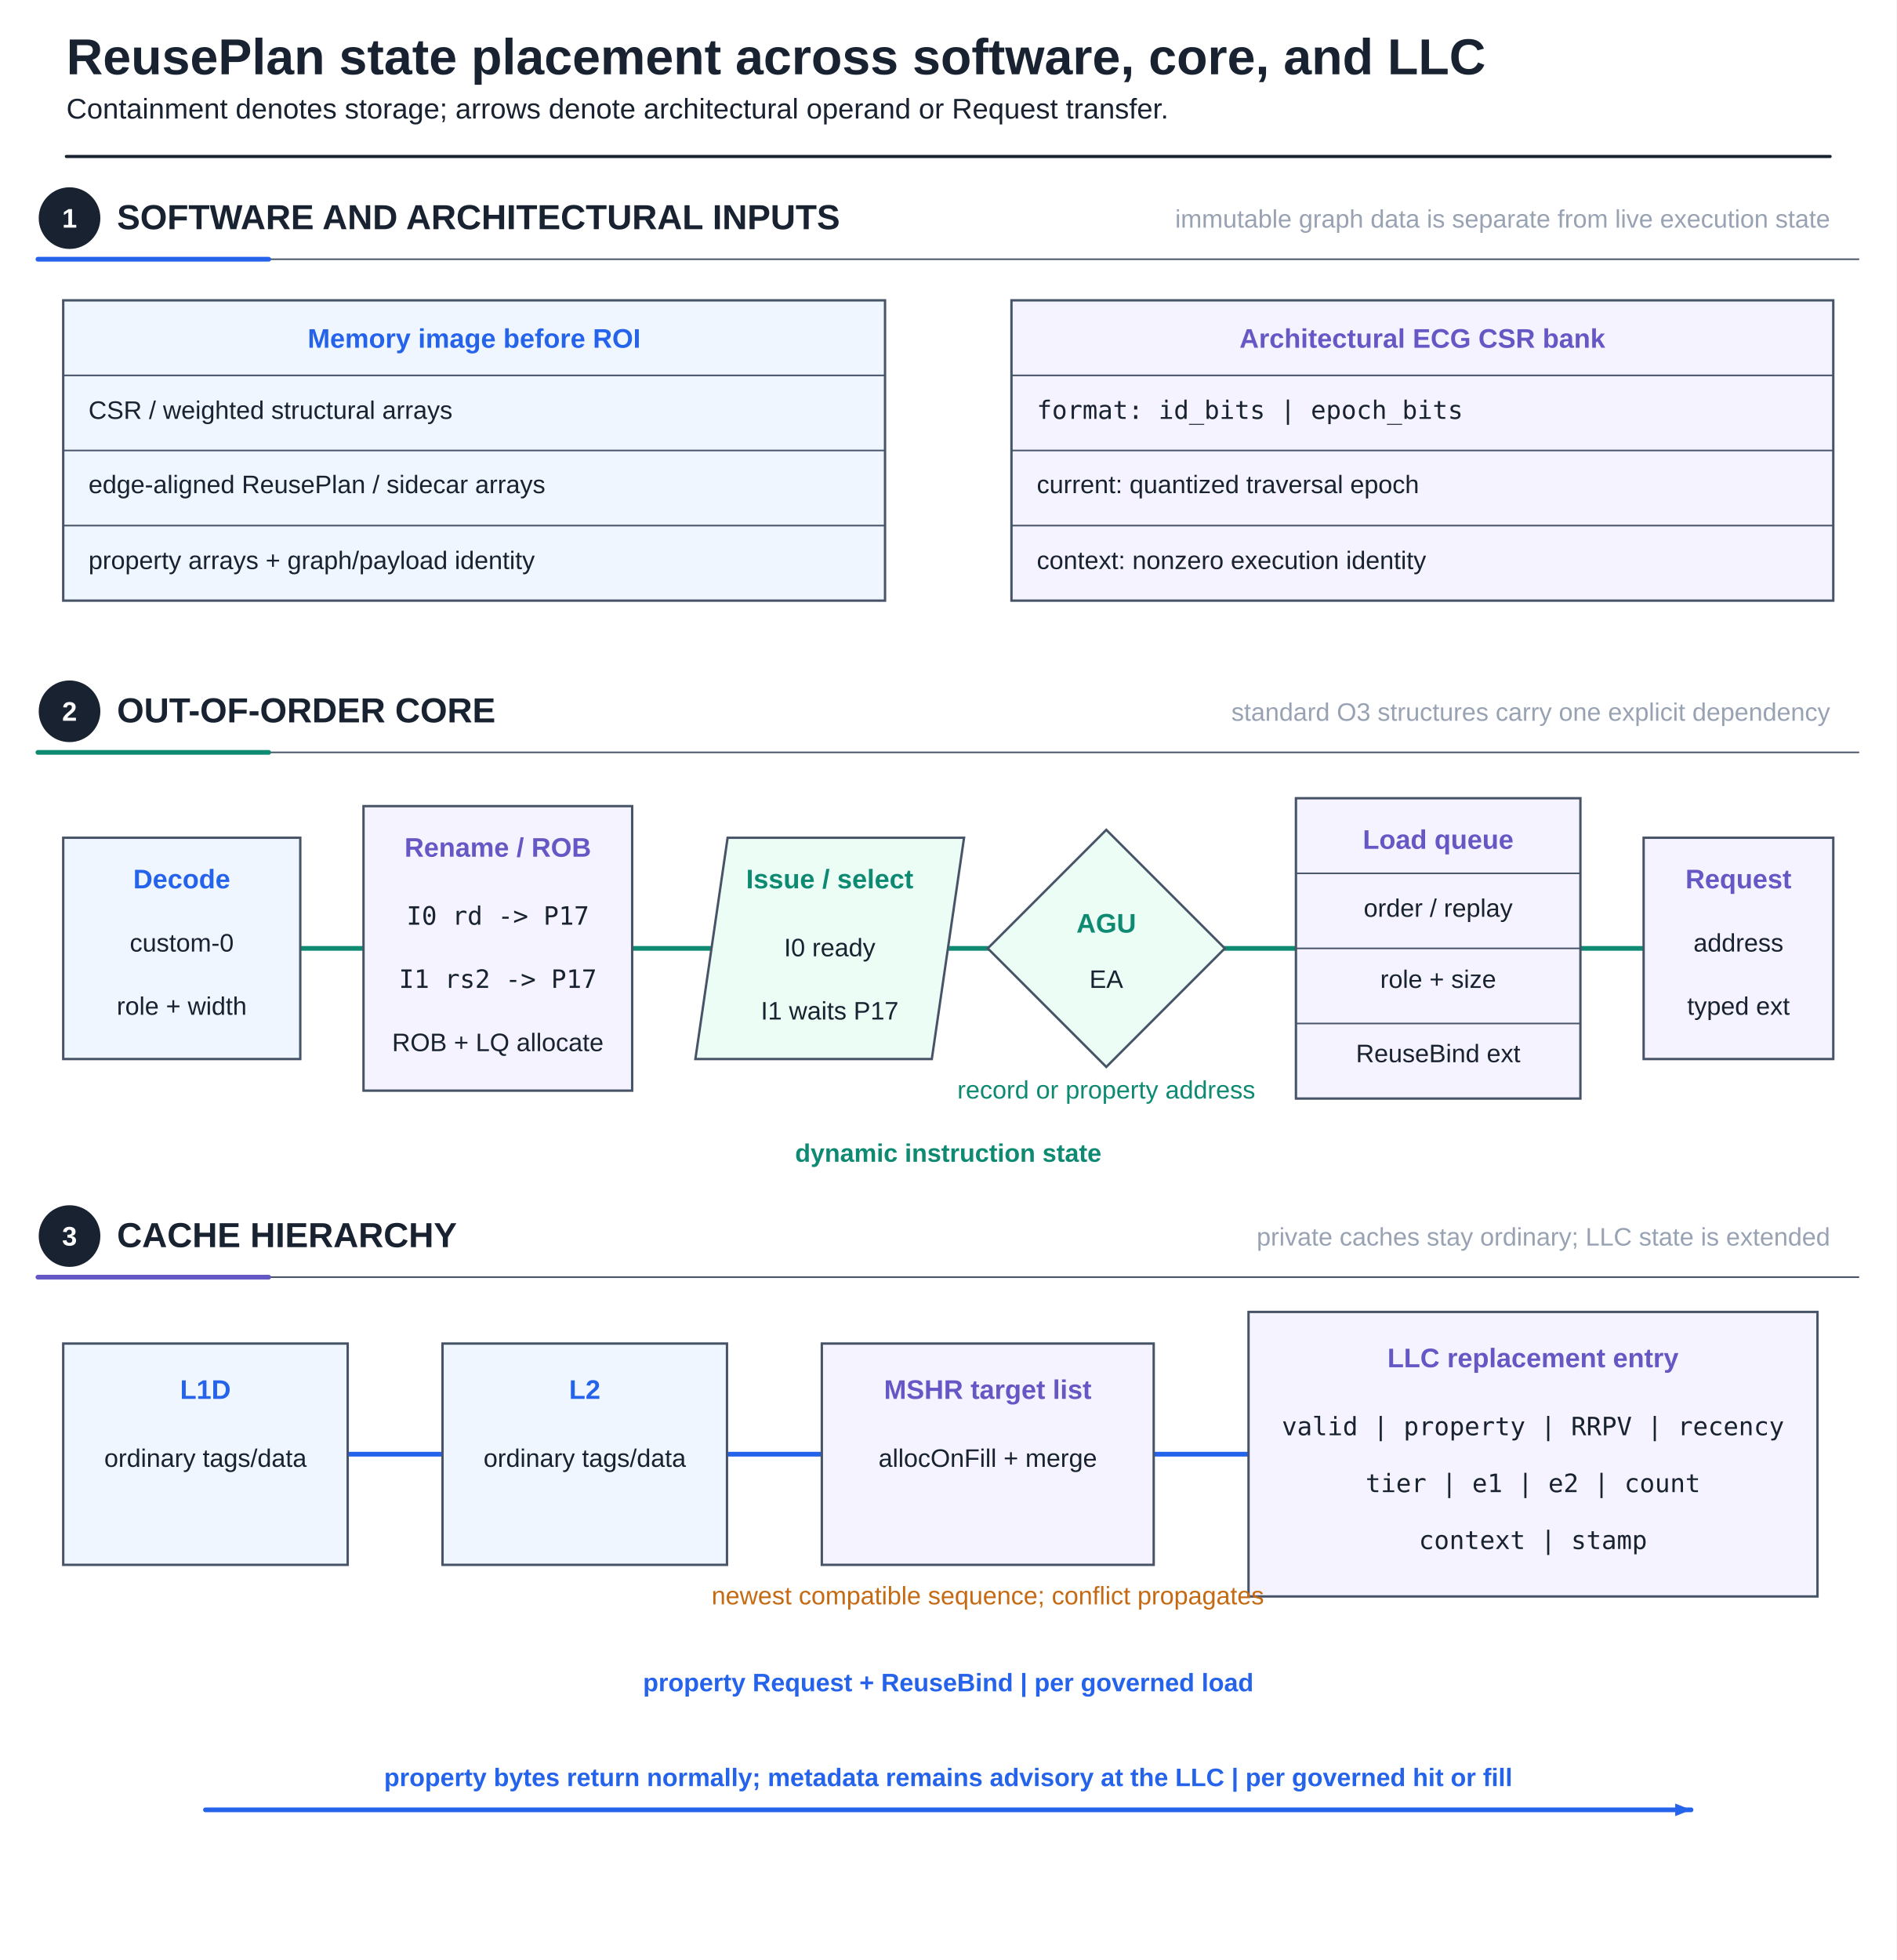
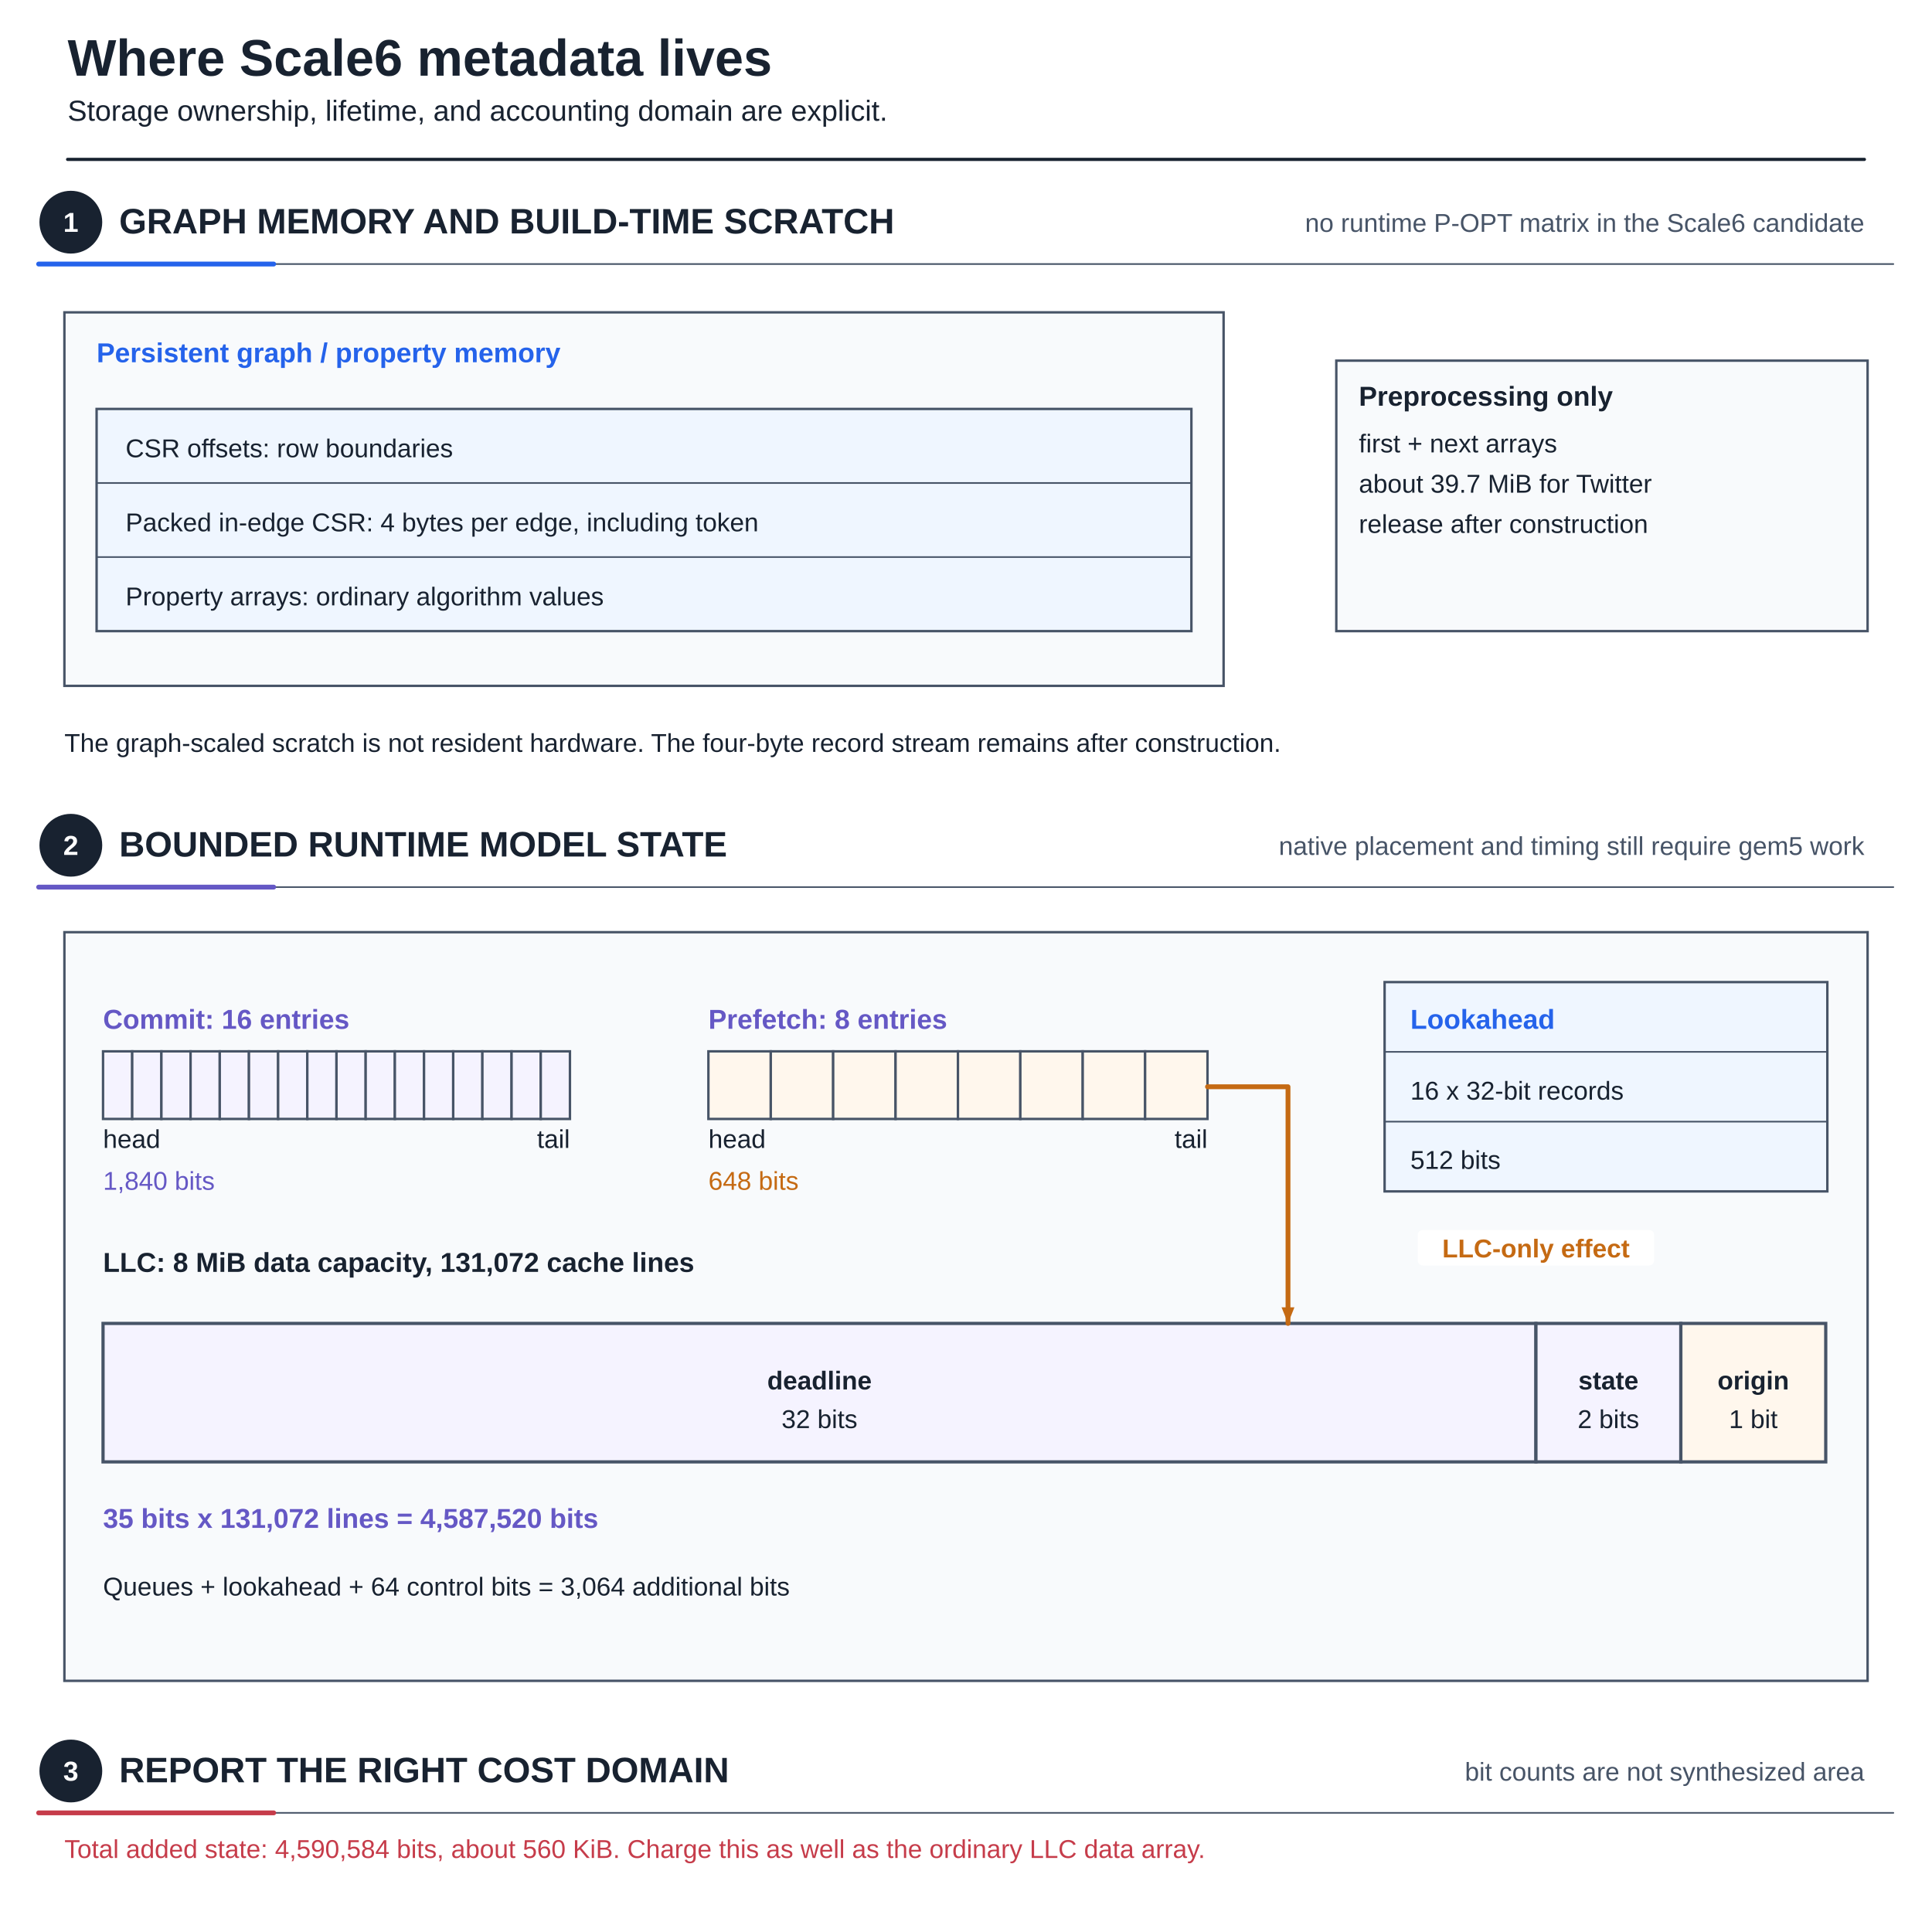
- <svg xmlns="http://www.w3.org/2000/svg" width="1200" height="1240" viewBox="0 0 1200 1240" role="img" aria-labelledby="title desc" fill="#182230" data-figure-schema="ecg-public/v1">
+ <svg xmlns="http://www.w3.org/2000/svg" width="1200" height="1200" viewBox="0 0 1200 1200" role="img" aria-labelledby="title desc" fill="#182230" data-figure-schema="ecg-public/v1">
  <defs>
    <marker id="arrow-blue" viewBox="0 0 10 8" markerWidth="11" markerHeight="8" refX="10" refY="4" orient="auto" markerUnits="userSpaceOnUse">
      <path d="M0 0 L10 4 L0 8 Z" fill="#2563EB" />
    </marker>
    <marker id="arrow-green" viewBox="0 0 10 8" markerWidth="11" markerHeight="8" refX="10" refY="4" orient="auto" markerUnits="userSpaceOnUse">
      <path d="M0 0 L10 4 L0 8 Z" fill="#0F8A72" />
    </marker>
    <marker id="arrow-amber" viewBox="0 0 10 8" markerWidth="11" markerHeight="8" refX="10" refY="4" orient="auto" markerUnits="userSpaceOnUse">
      <path d="M0 0 L10 4 L0 8 Z" fill="#C56A13" />
    </marker>
    <marker id="arrow-red" viewBox="0 0 10 8" markerWidth="11" markerHeight="8" refX="10" refY="4" orient="auto" markerUnits="userSpaceOnUse">
      <path d="M0 0 L10 4 L0 8 Z" fill="#C63C4A" />
    </marker>
    <marker id="arrow-purple" viewBox="0 0 10 8" markerWidth="11" markerHeight="8" refX="10" refY="4" orient="auto" markerUnits="userSpaceOnUse">
      <path d="M0 0 L10 4 L0 8 Z" fill="#6558C5" />
    </marker>
    <marker id="arrow-gray" viewBox="0 0 10 8" markerWidth="11" markerHeight="8" refX="10" refY="4" orient="auto" markerUnits="userSpaceOnUse">
      <path d="M0 0 L10 4 L0 8 Z" fill="#98A2B3" />
    </marker>
    <marker id="arrow-ink" viewBox="0 0 10 8" markerWidth="11" markerHeight="8" refX="10" refY="4" orient="auto" markerUnits="userSpaceOnUse">
      <path d="M0 0 L10 4 L0 8 Z" fill="#182230" />
    </marker>
    <style>
      :root { color-scheme: light dark; }
      @media (prefers-color-scheme: dark) {
        [fill="#FFFFFF"]{fill:#111827}[stroke="#FFFFFF"]{stroke:#111827}
        [fill="#F8FAFC"]{fill:#172033}[stroke="#F8FAFC"]{stroke:#172033}
        [fill="#EFF6FF"]{fill:#172554}[stroke="#EFF6FF"]{stroke:#172554}
        [fill="#ECFDF5"]{fill:#073B34}[stroke="#ECFDF5"]{stroke:#073B34}
        [fill="#FFF7ED"]{fill:#422A12}[stroke="#FFF7ED"]{stroke:#422A12}
        [fill="#FFF1F2"]{fill:#421B22}[stroke="#FFF1F2"]{stroke:#421B22}
        [fill="#F5F3FF"]{fill:#292349}[stroke="#F5F3FF"]{stroke:#292349}
        [fill="#182230"]{fill:#F8FAFC}[stroke="#182230"]{stroke:#F8FAFC}
        [fill="#475467"]{fill:#94A3B8}[stroke="#475467"]{stroke:#94A3B8}
        [fill="#98A2B3"]{fill:#A8B0BF}[stroke="#98A2B3"]{stroke:#A8B0BF}
        [fill="#2563EB"]{fill:#7FB0FF}[stroke="#2563EB"]{stroke:#7FB0FF}
        [fill="#0F8A72"]{fill:#5ED0B0}[stroke="#0F8A72"]{stroke:#5ED0B0}
        [fill="#C56A13"]{fill:#F0B36A}[stroke="#C56A13"]{stroke:#F0B36A}
        [fill="#6558C5"]{fill:#ADA4FF}[stroke="#6558C5"]{stroke:#ADA4FF}
        [fill="#C63C4A"]{fill:#F48B98}[stroke="#C63C4A"]{stroke:#F48B98}
      }
      .sans{font-family:"Liberation Sans","DejaVu Sans",Arial,sans-serif}
      .mono{font-family:"DejaVu Sans Mono","Liberation Mono",Consolas,monospace}
      .title{font-size:32px;font-weight:700}
      .subtitle{font-size:18px}
      .heading{font-size:22px;font-weight:700}
      .label{font-size:17px;font-weight:700}
      .body{font-size:16px}
</style>
  </defs>
-   <rect x="0" y="0" width="1200" height="1240" fill="#FFFFFF" />
-   <text x="42" y="47" text-anchor="start" class="sans title" fill="#182230" font-weight="700">ReusePlan state placement across software, core, and LLC</text>
-   <text x="42" y="75" text-anchor="start" class="sans subtitle" fill="#182230">Containment denotes storage; arrows denote architectural operand or Request transfer.</text>
+   <rect x="0" y="0" width="1200" height="1200" fill="#FFFFFF" />
+   <text x="42" y="47" text-anchor="start" class="sans title" fill="#182230" font-weight="700">Where Scale6 metadata lives</text>
+   <text x="42" y="75" text-anchor="start" class="sans subtitle" fill="#182230">Storage ownership, lifetime, and accounting domain are explicit.</text>
  <line x1="42" y1="99" x2="1158" y2="99" stroke="#182230" stroke-width="2" stroke-linecap="round" vector-effect="non-scaling-stroke" />
  <circle cx="44" cy="138" r="19" fill="#182230" stroke="#182230" stroke-width="1" />
  <text x="44" y="144" text-anchor="middle" class="sans label" fill="#FFFFFF" font-weight="700">1</text>
-   <text x="74" y="145" text-anchor="start" class="sans heading" fill="#182230" font-weight="700">SOFTWARE AND ARCHITECTURAL INPUTS</text>
-   <text x="1158" y="144" text-anchor="end" class="sans body" fill="#98A2B3">immutable graph data is separate from live execution state</text>
+   <text x="74" y="145" text-anchor="start" class="sans heading" fill="#182230" font-weight="700">GRAPH MEMORY AND BUILD-TIME SCRATCH</text>
+   <text x="1158" y="144" text-anchor="end" class="sans body" fill="#475467">no runtime P-OPT matrix in the Scale6 candidate</text>
  <line x1="24" y1="164" x2="1176" y2="164" stroke="#475467" stroke-width="1" stroke-linecap="round" vector-effect="non-scaling-stroke" />
  <line x1="24" y1="164" x2="170" y2="164" stroke="#2563EB" stroke-width="3" stroke-linecap="round" vector-effect="non-scaling-stroke" />
-   <rect x="40" y="190" width="520" height="190" rx="0" fill="#EFF6FF" stroke="#475467" stroke-width="1.5" data-shape="rect" data-x="40" data-y="190" data-width="520" data-height="190" />
-   <line x1="40" y1="237.5" x2="560" y2="237.5" stroke="#475467" stroke-width="1" stroke-linecap="round" vector-effect="non-scaling-stroke" />
-   <line x1="40" y1="285.0" x2="560" y2="285.0" stroke="#475467" stroke-width="1" stroke-linecap="round" vector-effect="non-scaling-stroke" />
-   <line x1="40" y1="332.5" x2="560" y2="332.5" stroke="#475467" stroke-width="1" stroke-linecap="round" vector-effect="non-scaling-stroke" />
-   <text x="300" y="220" text-anchor="middle" class="sans label" fill="#2563EB" font-weight="700">Memory image before ROI</text>
-   <text x="56" y="265" text-anchor="start" class="sans body" fill="#182230">CSR / weighted structural arrays</text>
-   <text x="56" y="312" text-anchor="start" class="sans body" fill="#182230">edge-aligned ReusePlan / sidecar arrays</text>
-   <text x="56" y="360" text-anchor="start" class="sans body" fill="#182230">property arrays + graph/payload identity</text>
-   <rect x="640" y="190" width="520" height="190" rx="0" fill="#F5F3FF" stroke="#475467" stroke-width="1.5" data-shape="rect" data-x="640" data-y="190" data-width="520" data-height="190" />
-   <line x1="640" y1="237.5" x2="1160" y2="237.5" stroke="#475467" stroke-width="1" stroke-linecap="round" vector-effect="non-scaling-stroke" />
-   <line x1="640" y1="285.0" x2="1160" y2="285.0" stroke="#475467" stroke-width="1" stroke-linecap="round" vector-effect="non-scaling-stroke" />
-   <line x1="640" y1="332.5" x2="1160" y2="332.5" stroke="#475467" stroke-width="1" stroke-linecap="round" vector-effect="non-scaling-stroke" />
-   <text x="900" y="220" text-anchor="middle" class="sans label" fill="#6558C5" font-weight="700">Architectural ECG CSR bank</text>
-   <text x="656" y="265" text-anchor="start" class="mono body" fill="#182230">format: id_bits | epoch_bits</text>
-   <text x="656" y="312" text-anchor="start" class="sans body" fill="#182230">current: quantized traversal epoch</text>
-   <text x="656" y="360" text-anchor="start" class="sans body" fill="#182230">context: nonzero execution identity</text>
-   <circle cx="44" cy="450" r="19" fill="#182230" stroke="#182230" stroke-width="1" />
-   <text x="44" y="456" text-anchor="middle" class="sans label" fill="#FFFFFF" font-weight="700">2</text>
-   <text x="74" y="457" text-anchor="start" class="sans heading" fill="#182230" font-weight="700">OUT-OF-ORDER CORE</text>
-   <text x="1158" y="456" text-anchor="end" class="sans body" fill="#98A2B3">standard O3 structures carry one explicit dependency</text>
-   <line x1="24" y1="476" x2="1176" y2="476" stroke="#475467" stroke-width="1" stroke-linecap="round" vector-effect="non-scaling-stroke" />
-   <line x1="24" y1="476" x2="170" y2="476" stroke="#0F8A72" stroke-width="3" stroke-linecap="round" vector-effect="non-scaling-stroke" />
-   <path d="M50 600 L1135 600" fill="none" stroke="#0F8A72" stroke-width="3" stroke-linecap="round" stroke-linejoin="round" vector-effect="non-scaling-stroke" marker-end="url(#arrow-green)" data-flow-kind="control" data-flow-underlay="true" data-flow-label="dynamic instruction state" />
-   <rect x="481.00" y="718.00" width="238.00" height="22" rx="3" fill="#FFFFFF" fill-opacity="0.96" data-label-background="true" />
-   <text x="600" y="735" text-anchor="middle" class="sans body" fill="#0F8A72" font-weight="700">dynamic instruction state</text>
-   <rect x="40" y="530" width="150" height="140" rx="0" fill="#EFF6FF" stroke="#475467" stroke-width="1.5" data-shape="rect" data-x="40" data-y="530" data-width="150" data-height="140" />
-   <text x="115" y="562" text-anchor="middle" class="sans label" fill="#2563EB" font-weight="700">Decode</text>
-   <text x="115" y="602" text-anchor="middle" class="sans body" fill="#182230">custom-0</text>
-   <text x="115" y="642" text-anchor="middle" class="sans body" fill="#182230">role + width</text>
-   <rect x="230" y="510" width="170" height="180" rx="0" fill="#F5F3FF" stroke="#475467" stroke-width="1.5" data-shape="rect" data-x="230" data-y="510" data-width="170" data-height="180" />
-   <text x="315" y="542" text-anchor="middle" class="sans label" fill="#6558C5" font-weight="700">Rename / ROB</text>
-   <text x="315" y="585" text-anchor="middle" class="mono body" fill="#182230">I0 rd -&gt; P17</text>
-   <text x="315" y="625" text-anchor="middle" class="mono body" fill="#182230">I1 rs2 -&gt; P17</text>
-   <text x="315" y="665" text-anchor="middle" class="sans body" fill="#182230">ROB + LQ allocate</text>
-   <polygon points="460.4,530 610,530 589.6,670 440,670" fill="#ECFDF5" stroke="#475467" stroke-width="1.5" data-shape="queue" data-x="440" data-y="530" data-width="170" data-height="140" />
-   <text x="525" y="562" text-anchor="middle" class="sans label" fill="#0F8A72" font-weight="700">Issue / select</text>
-   <text x="525" y="605" text-anchor="middle" class="sans body" fill="#182230">I0 ready</text>
-   <text x="525" y="645" text-anchor="middle" class="sans body" fill="#182230">I1 waits P17</text>
-   <polygon points="700,525.0 775.0,600 700,675.0 625.0,600" fill="#ECFDF5" stroke="#475467" stroke-width="1.5" data-shape="diamond" data-cx="700" data-cy="600" data-width="150" data-height="150" />
-   <text x="700" y="590" text-anchor="middle" class="sans label" fill="#0F8A72" font-weight="700">AGU</text>
-   <text x="700" y="625" text-anchor="middle" class="sans body" fill="#182230">EA</text>
-   <text x="700" y="695" text-anchor="middle" class="sans body" fill="#0F8A72">record or property address</text>
-   <rect x="820" y="505" width="180" height="190" rx="0" fill="#F5F3FF" stroke="#475467" stroke-width="1.5" data-shape="rect" data-x="820" data-y="505" data-width="180" data-height="190" />
-   <line x1="820" y1="552.5" x2="1000" y2="552.5" stroke="#475467" stroke-width="1" stroke-linecap="round" vector-effect="non-scaling-stroke" />
-   <line x1="820" y1="600.0" x2="1000" y2="600.0" stroke="#475467" stroke-width="1" stroke-linecap="round" vector-effect="non-scaling-stroke" />
-   <line x1="820" y1="647.5" x2="1000" y2="647.5" stroke="#475467" stroke-width="1" stroke-linecap="round" vector-effect="non-scaling-stroke" />
-   <text x="910" y="537" text-anchor="middle" class="sans label" fill="#6558C5" font-weight="700">Load queue</text>
-   <text x="910" y="580" text-anchor="middle" class="sans body" fill="#182230">order / replay</text>
-   <text x="910" y="625" text-anchor="middle" class="sans body" fill="#182230">role + size</text>
-   <text x="910" y="672" text-anchor="middle" class="sans body" fill="#182230">ReuseBind ext</text>
-   <rect x="1040" y="530" width="120" height="140" rx="0" fill="#F5F3FF" stroke="#475467" stroke-width="1.5" data-shape="rect" data-x="1040" data-y="530" data-width="120" data-height="140" />
-   <text x="1100" y="562" text-anchor="middle" class="sans label" fill="#6558C5" font-weight="700">Request</text>
-   <text x="1100" y="602" text-anchor="middle" class="sans body" fill="#182230">address</text>
-   <text x="1100" y="642" text-anchor="middle" class="sans body" fill="#182230">typed ext</text>
-   <circle cx="44" cy="782" r="19" fill="#182230" stroke="#182230" stroke-width="1" />
-   <text x="44" y="788" text-anchor="middle" class="sans label" fill="#FFFFFF" font-weight="700">3</text>
-   <text x="74" y="789" text-anchor="start" class="sans heading" fill="#182230" font-weight="700">CACHE HIERARCHY</text>
-   <text x="1158" y="788" text-anchor="end" class="sans body" fill="#98A2B3">private caches stay ordinary; LLC state is extended</text>
-   <line x1="24" y1="808" x2="1176" y2="808" stroke="#475467" stroke-width="1" stroke-linecap="round" vector-effect="non-scaling-stroke" />
-   <line x1="24" y1="808" x2="170" y2="808" stroke="#6558C5" stroke-width="3" stroke-linecap="round" vector-effect="non-scaling-stroke" />
-   <path d="M60 920 L1130 920" fill="none" stroke="#2563EB" stroke-width="3" stroke-linecap="round" stroke-linejoin="round" vector-effect="non-scaling-stroke" marker-end="url(#arrow-blue)" data-flow-kind="transfer" data-flow-underlay="true" data-flow-label="property Request + ReuseBind" data-flow-cadence="per governed load" />
-   <rect x="376.12" y="1053.00" width="447.76" height="22" rx="3" fill="#FFFFFF" fill-opacity="0.96" data-label-background="true" />
-   <text x="600" y="1070" text-anchor="middle" class="sans body" fill="#2563EB" font-weight="700">property Request + ReuseBind | per governed load</text>
-   <rect x="40" y="850" width="180" height="140" rx="0" fill="#EFF6FF" stroke="#475467" stroke-width="1.5" data-shape="rect" data-x="40" data-y="850" data-width="180" data-height="140" />
-   <text x="130.0" y="885" text-anchor="middle" class="sans label" fill="#2563EB" font-weight="700">L1D</text>
-   <text x="130.0" y="928" text-anchor="middle" class="sans body" fill="#182230">ordinary tags/data</text>
-   <rect x="280" y="850" width="180" height="140" rx="0" fill="#EFF6FF" stroke="#475467" stroke-width="1.5" data-shape="rect" data-x="280" data-y="850" data-width="180" data-height="140" />
-   <text x="370.0" y="885" text-anchor="middle" class="sans label" fill="#2563EB" font-weight="700">L2</text>
-   <text x="370.0" y="928" text-anchor="middle" class="sans body" fill="#182230">ordinary tags/data</text>
-   <rect x="520" y="850" width="210" height="140" rx="0" fill="#F5F3FF" stroke="#475467" stroke-width="1.5" data-shape="rect" data-x="520" data-y="850" data-width="210" data-height="140" />
-   <text x="625.0" y="885" text-anchor="middle" class="sans label" fill="#6558C5" font-weight="700">MSHR target list</text>
-   <text x="625.0" y="928" text-anchor="middle" class="sans body" fill="#182230">allocOnFill + merge</text>
-   <rect x="790" y="830" width="360" height="180" rx="0" fill="#F5F3FF" stroke="#475467" stroke-width="1.5" data-shape="rect" data-x="790" data-y="830" data-width="360" data-height="180" />
-   <text x="970.0" y="865" text-anchor="middle" class="sans label" fill="#6558C5" font-weight="700">LLC replacement entry</text>
-   <text x="970.0" y="908" text-anchor="middle" class="mono body" fill="#182230">valid | property | RRPV | recency</text>
-   <text x="970.0" y="944" text-anchor="middle" class="mono body" fill="#182230">tier | e1 | e2 | count</text>
-   <text x="970.0" y="980" text-anchor="middle" class="mono body" fill="#182230">context | stamp</text>
-   <text x="625" y="1015" text-anchor="middle" class="sans body" fill="#C56A13">newest compatible sequence; conflict propagates</text>
-   <path d="M130 1145 L1070 1145" fill="none" stroke="#2563EB" stroke-width="3" stroke-linecap="round" stroke-linejoin="round" vector-effect="non-scaling-stroke" marker-end="url(#arrow-blue)" data-flow-kind="transfer" data-flow-underlay="false" data-flow-label="property bytes return normally; metadata remains advisory at the LLC" data-flow-cadence="per governed hit or fill" />
-   <rect x="161.80" y="1113.00" width="876.40" height="22" rx="3" fill="#FFFFFF" fill-opacity="0.96" data-label-background="true" />
-   <text x="600" y="1130" text-anchor="middle" class="sans body" fill="#2563EB" font-weight="700">property bytes return normally; metadata remains advisory at the LLC | per governed hit or fill</text>
+   <rect x="40" y="194" width="720" height="232" rx="0" fill="#F8FAFC" stroke="#475467" stroke-width="1.5" data-shape="rect" data-x="40" data-y="194" data-width="720" data-height="232" />
+   <text x="60" y="225" text-anchor="start" class="sans label" fill="#2563EB" font-weight="700">Persistent graph / property memory</text>
+   <rect x="60" y="254" width="680" height="138" rx="0" fill="#EFF6FF" stroke="#475467" stroke-width="1.5" data-shape="rect" data-x="60" data-y="254" data-width="680" data-height="138" />
+   <line x1="60" y1="300.0" x2="740" y2="300.0" stroke="#475467" stroke-width="1" stroke-linecap="round" vector-effect="non-scaling-stroke" />
+   <line x1="60" y1="346.0" x2="740" y2="346.0" stroke="#475467" stroke-width="1" stroke-linecap="round" vector-effect="non-scaling-stroke" />
+   <text x="78" y="284" text-anchor="start" class="sans body" fill="#182230">CSR offsets: row boundaries</text>
+   <text x="78" y="330" text-anchor="start" class="sans body" fill="#182230">Packed in-edge CSR: 4 bytes per edge, including token</text>
+   <text x="78" y="376" text-anchor="start" class="sans body" fill="#182230">Property arrays: ordinary algorithm values</text>
+   <rect x="830" y="224" width="330" height="168" rx="0" fill="#F8FAFC" stroke="#475467" stroke-width="1.5" data-shape="rect" data-x="830" data-y="224" data-width="330" data-height="168" />
+   <text x="844" y="252" text-anchor="start" class="sans label" fill="#182230" font-weight="700">Preprocessing only</text>
+   <text x="844" y="281" text-anchor="start" class="sans body" fill="#182230">first + next arrays</text>
+   <text x="844" y="306" text-anchor="start" class="sans body" fill="#182230">about 39.7 MiB for Twitter</text>
+   <text x="844" y="331" text-anchor="start" class="sans body" fill="#182230">release after construction</text>
+   <text x="40" y="467" text-anchor="start" class="sans body" fill="#182230">The graph-scaled scratch is not resident hardware. The four-byte record stream remains after construction.</text>
+   <circle cx="44" cy="525" r="19" fill="#182230" stroke="#182230" stroke-width="1" />
+   <text x="44" y="531" text-anchor="middle" class="sans label" fill="#FFFFFF" font-weight="700">2</text>
+   <text x="74" y="532" text-anchor="start" class="sans heading" fill="#182230" font-weight="700">BOUNDED RUNTIME MODEL STATE</text>
+   <text x="1158" y="531" text-anchor="end" class="sans body" fill="#475467">native placement and timing still require gem5 work</text>
+   <line x1="24" y1="551" x2="1176" y2="551" stroke="#475467" stroke-width="1" stroke-linecap="round" vector-effect="non-scaling-stroke" />
+   <line x1="24" y1="551" x2="170" y2="551" stroke="#6558C5" stroke-width="3" stroke-linecap="round" vector-effect="non-scaling-stroke" />
+   <rect x="40" y="579" width="1120" height="465" rx="0" fill="#F8FAFC" stroke="#475467" stroke-width="1.5" data-shape="rect" data-x="40" data-y="579" data-width="1120" data-height="465" />
+   <text x="64" y="639" text-anchor="start" class="sans label" fill="#6558C5" font-weight="700">Commit: 16 entries</text>
+   <rect x="64.0" y="653" width="18.125" height="42" rx="0" fill="#F5F3FF" stroke="#475467" stroke-width="1.5" data-shape="rect" data-x="64.0" data-y="653" data-width="18.125" data-height="42" />
+   <rect x="82.125" y="653" width="18.125" height="42" rx="0" fill="#F5F3FF" stroke="#475467" stroke-width="1.5" data-shape="rect" data-x="82.125" data-y="653" data-width="18.125" data-height="42" />
+   <rect x="100.25" y="653" width="18.125" height="42" rx="0" fill="#F5F3FF" stroke="#475467" stroke-width="1.5" data-shape="rect" data-x="100.25" data-y="653" data-width="18.125" data-height="42" />
+   <rect x="118.375" y="653" width="18.125" height="42" rx="0" fill="#F5F3FF" stroke="#475467" stroke-width="1.5" data-shape="rect" data-x="118.375" data-y="653" data-width="18.125" data-height="42" />
+   <rect x="136.5" y="653" width="18.125" height="42" rx="0" fill="#F5F3FF" stroke="#475467" stroke-width="1.5" data-shape="rect" data-x="136.5" data-y="653" data-width="18.125" data-height="42" />
+   <rect x="154.625" y="653" width="18.125" height="42" rx="0" fill="#F5F3FF" stroke="#475467" stroke-width="1.5" data-shape="rect" data-x="154.625" data-y="653" data-width="18.125" data-height="42" />
+   <rect x="172.75" y="653" width="18.125" height="42" rx="0" fill="#F5F3FF" stroke="#475467" stroke-width="1.5" data-shape="rect" data-x="172.75" data-y="653" data-width="18.125" data-height="42" />
+   <rect x="190.875" y="653" width="18.125" height="42" rx="0" fill="#F5F3FF" stroke="#475467" stroke-width="1.5" data-shape="rect" data-x="190.875" data-y="653" data-width="18.125" data-height="42" />
+   <rect x="209.0" y="653" width="18.125" height="42" rx="0" fill="#F5F3FF" stroke="#475467" stroke-width="1.5" data-shape="rect" data-x="209.0" data-y="653" data-width="18.125" data-height="42" />
+   <rect x="227.125" y="653" width="18.125" height="42" rx="0" fill="#F5F3FF" stroke="#475467" stroke-width="1.5" data-shape="rect" data-x="227.125" data-y="653" data-width="18.125" data-height="42" />
+   <rect x="245.25" y="653" width="18.125" height="42" rx="0" fill="#F5F3FF" stroke="#475467" stroke-width="1.5" data-shape="rect" data-x="245.25" data-y="653" data-width="18.125" data-height="42" />
+   <rect x="263.375" y="653" width="18.125" height="42" rx="0" fill="#F5F3FF" stroke="#475467" stroke-width="1.5" data-shape="rect" data-x="263.375" data-y="653" data-width="18.125" data-height="42" />
+   <rect x="281.5" y="653" width="18.125" height="42" rx="0" fill="#F5F3FF" stroke="#475467" stroke-width="1.5" data-shape="rect" data-x="281.5" data-y="653" data-width="18.125" data-height="42" />
+   <rect x="299.625" y="653" width="18.125" height="42" rx="0" fill="#F5F3FF" stroke="#475467" stroke-width="1.5" data-shape="rect" data-x="299.625" data-y="653" data-width="18.125" data-height="42" />
+   <rect x="317.75" y="653" width="18.125" height="42" rx="0" fill="#F5F3FF" stroke="#475467" stroke-width="1.5" data-shape="rect" data-x="317.75" data-y="653" data-width="18.125" data-height="42" />
+   <rect x="335.875" y="653" width="18.125" height="42" rx="0" fill="#F5F3FF" stroke="#475467" stroke-width="1.5" data-shape="rect" data-x="335.875" data-y="653" data-width="18.125" data-height="42" />
+   <text x="64" y="713" text-anchor="start" class="sans body" fill="#182230">head</text>
+   <text x="354" y="713" text-anchor="end" class="sans body" fill="#182230">tail</text>
+   <text x="440" y="639" text-anchor="start" class="sans label" fill="#6558C5" font-weight="700">Prefetch: 8 entries</text>
+   <rect x="440.0" y="653" width="38.75" height="42" rx="0" fill="#FFF7ED" stroke="#475467" stroke-width="1.5" data-shape="rect" data-x="440.0" data-y="653" data-width="38.75" data-height="42" />
+   <rect x="478.75" y="653" width="38.75" height="42" rx="0" fill="#FFF7ED" stroke="#475467" stroke-width="1.5" data-shape="rect" data-x="478.75" data-y="653" data-width="38.75" data-height="42" />
+   <rect x="517.5" y="653" width="38.75" height="42" rx="0" fill="#FFF7ED" stroke="#475467" stroke-width="1.5" data-shape="rect" data-x="517.5" data-y="653" data-width="38.75" data-height="42" />
+   <rect x="556.25" y="653" width="38.75" height="42" rx="0" fill="#FFF7ED" stroke="#475467" stroke-width="1.5" data-shape="rect" data-x="556.25" data-y="653" data-width="38.75" data-height="42" />
+   <rect x="595.0" y="653" width="38.75" height="42" rx="0" fill="#FFF7ED" stroke="#475467" stroke-width="1.5" data-shape="rect" data-x="595.0" data-y="653" data-width="38.75" data-height="42" />
+   <rect x="633.75" y="653" width="38.75" height="42" rx="0" fill="#FFF7ED" stroke="#475467" stroke-width="1.5" data-shape="rect" data-x="633.75" data-y="653" data-width="38.75" data-height="42" />
+   <rect x="672.5" y="653" width="38.75" height="42" rx="0" fill="#FFF7ED" stroke="#475467" stroke-width="1.5" data-shape="rect" data-x="672.5" data-y="653" data-width="38.75" data-height="42" />
+   <rect x="711.25" y="653" width="38.75" height="42" rx="0" fill="#FFF7ED" stroke="#475467" stroke-width="1.5" data-shape="rect" data-x="711.25" data-y="653" data-width="38.75" data-height="42" />
+   <text x="440" y="713" text-anchor="start" class="sans body" fill="#182230">head</text>
+   <text x="750" y="713" text-anchor="end" class="sans body" fill="#182230">tail</text>
+   <rect x="860" y="610" width="275" height="130" rx="0" fill="#EFF6FF" stroke="#475467" stroke-width="1.5" data-shape="rect" data-x="860" data-y="610" data-width="275" data-height="130" />
+   <line x1="860" y1="653.333" x2="1135" y2="653.333" stroke="#475467" stroke-width="1" stroke-linecap="round" vector-effect="non-scaling-stroke" />
+   <line x1="860" y1="696.667" x2="1135" y2="696.667" stroke="#475467" stroke-width="1" stroke-linecap="round" vector-effect="non-scaling-stroke" />
+   <text x="876" y="639" text-anchor="start" class="sans label" fill="#2563EB" font-weight="700">Lookahead</text>
+   <text x="876" y="683" text-anchor="start" class="sans body" fill="#182230">16 x 32-bit records</text>
+   <text x="876" y="726" text-anchor="start" class="sans body" fill="#182230">512 bits</text>
+   <text x="64" y="739" text-anchor="start" class="sans body" fill="#6558C5">1,840 bits</text>
+   <text x="440" y="739" text-anchor="start" class="sans body" fill="#C56A13">648 bits</text>
+   <text x="64" y="790" text-anchor="start" class="sans label" fill="#182230" font-weight="700">LLC: 8 MiB data capacity, 131,072 cache lines</text>
+   <rect x="64" y="822" width="890.0" height="86" rx="0" fill="#F5F3FF" stroke="#475467" stroke-width="2" data-shape="rect" data-x="64" data-y="822" data-width="890.0" data-height="86" />
+   <text x="509.0" y="863.0" text-anchor="middle" class="sans body" fill="#182230" font-weight="700">deadline</text>
+   <text x="509.0" y="887.0" text-anchor="middle" class="sans body" fill="#182230">32 bits</text>
+   <rect x="954.0" y="822" width="90.0" height="86" rx="0" fill="#F5F3FF" stroke="#475467" stroke-width="2" data-shape="rect" data-x="954.0" data-y="822" data-width="90.0" data-height="86" />
+   <text x="999.0" y="863.0" text-anchor="middle" class="sans body" fill="#182230" font-weight="700">state</text>
+   <text x="999.0" y="887.0" text-anchor="middle" class="sans body" fill="#182230">2 bits</text>
+   <rect x="1044.0" y="822" width="90.0" height="86" rx="0" fill="#FFF7ED" stroke="#475467" stroke-width="2" data-shape="rect" data-x="1044.0" data-y="822" data-width="90.0" data-height="86" />
+   <text x="1089.0" y="863.0" text-anchor="middle" class="sans body" fill="#182230" font-weight="700">origin</text>
+   <text x="1089.0" y="887.0" text-anchor="middle" class="sans body" fill="#182230">1 bit</text>
+   <text x="64" y="949" text-anchor="start" class="sans label" fill="#6558C5" font-weight="700">35 bits x 131,072 lines = 4,587,520 bits</text>
+   <text x="64" y="991" text-anchor="start" class="sans body" fill="#182230">Queues + lookahead + 64 control bits = 3,064 additional bits</text>
+   <path d="M750 675 L800 675 L800 822" fill="none" stroke="#C56A13" stroke-width="3" stroke-linecap="round" stroke-linejoin="round" vector-effect="non-scaling-stroke" marker-end="url(#arrow-amber)" data-flow-kind="control" data-flow-underlay="false" data-flow-label="LLC-only effect" />
+   <rect x="880.60" y="764.00" width="146.80" height="22" rx="3" fill="#FFFFFF" fill-opacity="0.96" data-label-background="true" />
+   <text x="954" y="781" text-anchor="middle" class="sans body" fill="#C56A13" font-weight="700">LLC-only effect</text>
+   <circle cx="44" cy="1100" r="19" fill="#182230" stroke="#182230" stroke-width="1" />
+   <text x="44" y="1106" text-anchor="middle" class="sans label" fill="#FFFFFF" font-weight="700">3</text>
+   <text x="74" y="1107" text-anchor="start" class="sans heading" fill="#182230" font-weight="700">REPORT THE RIGHT COST DOMAIN</text>
+   <text x="1158" y="1106" text-anchor="end" class="sans body" fill="#475467">bit counts are not synthesized area</text>
+   <line x1="24" y1="1126" x2="1176" y2="1126" stroke="#475467" stroke-width="1" stroke-linecap="round" vector-effect="non-scaling-stroke" />
+   <line x1="24" y1="1126" x2="170" y2="1126" stroke="#C63C4A" stroke-width="3" stroke-linecap="round" vector-effect="non-scaling-stroke" />
+   <text x="40" y="1154" text-anchor="start" class="sans body" fill="#C63C4A">Total added state: 4,590,584 bits, about 560 KiB. Charge this as well as the ordinary LLC data array.</text>
</svg>
